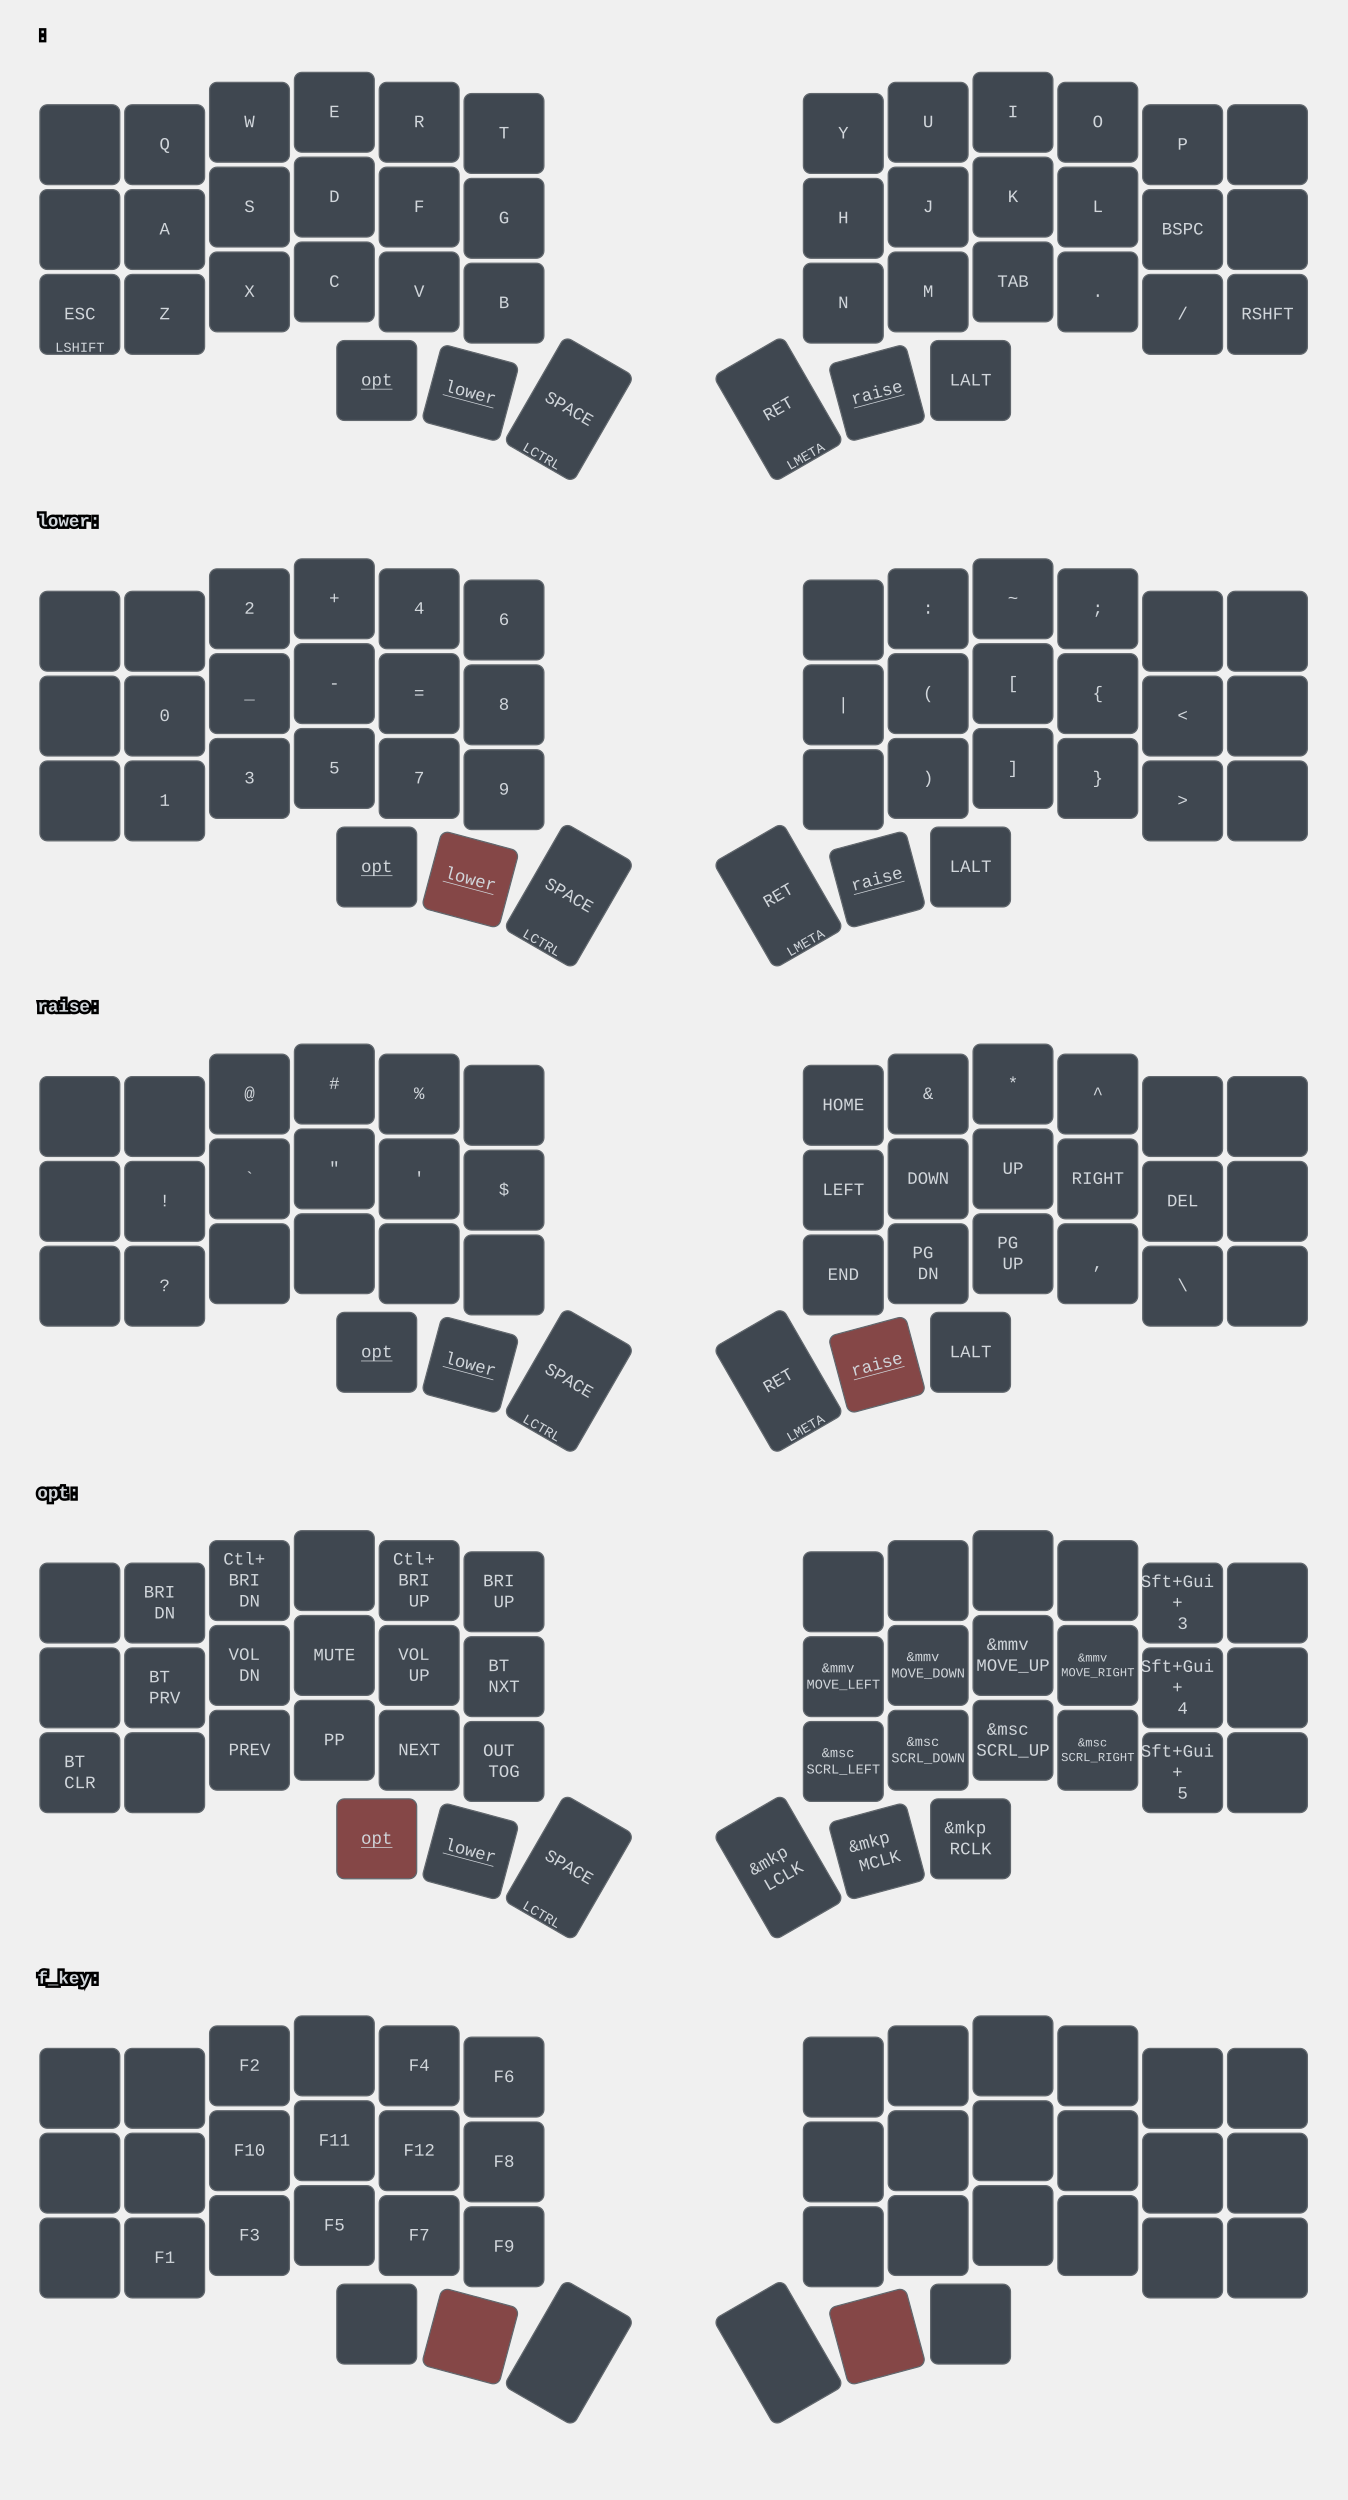
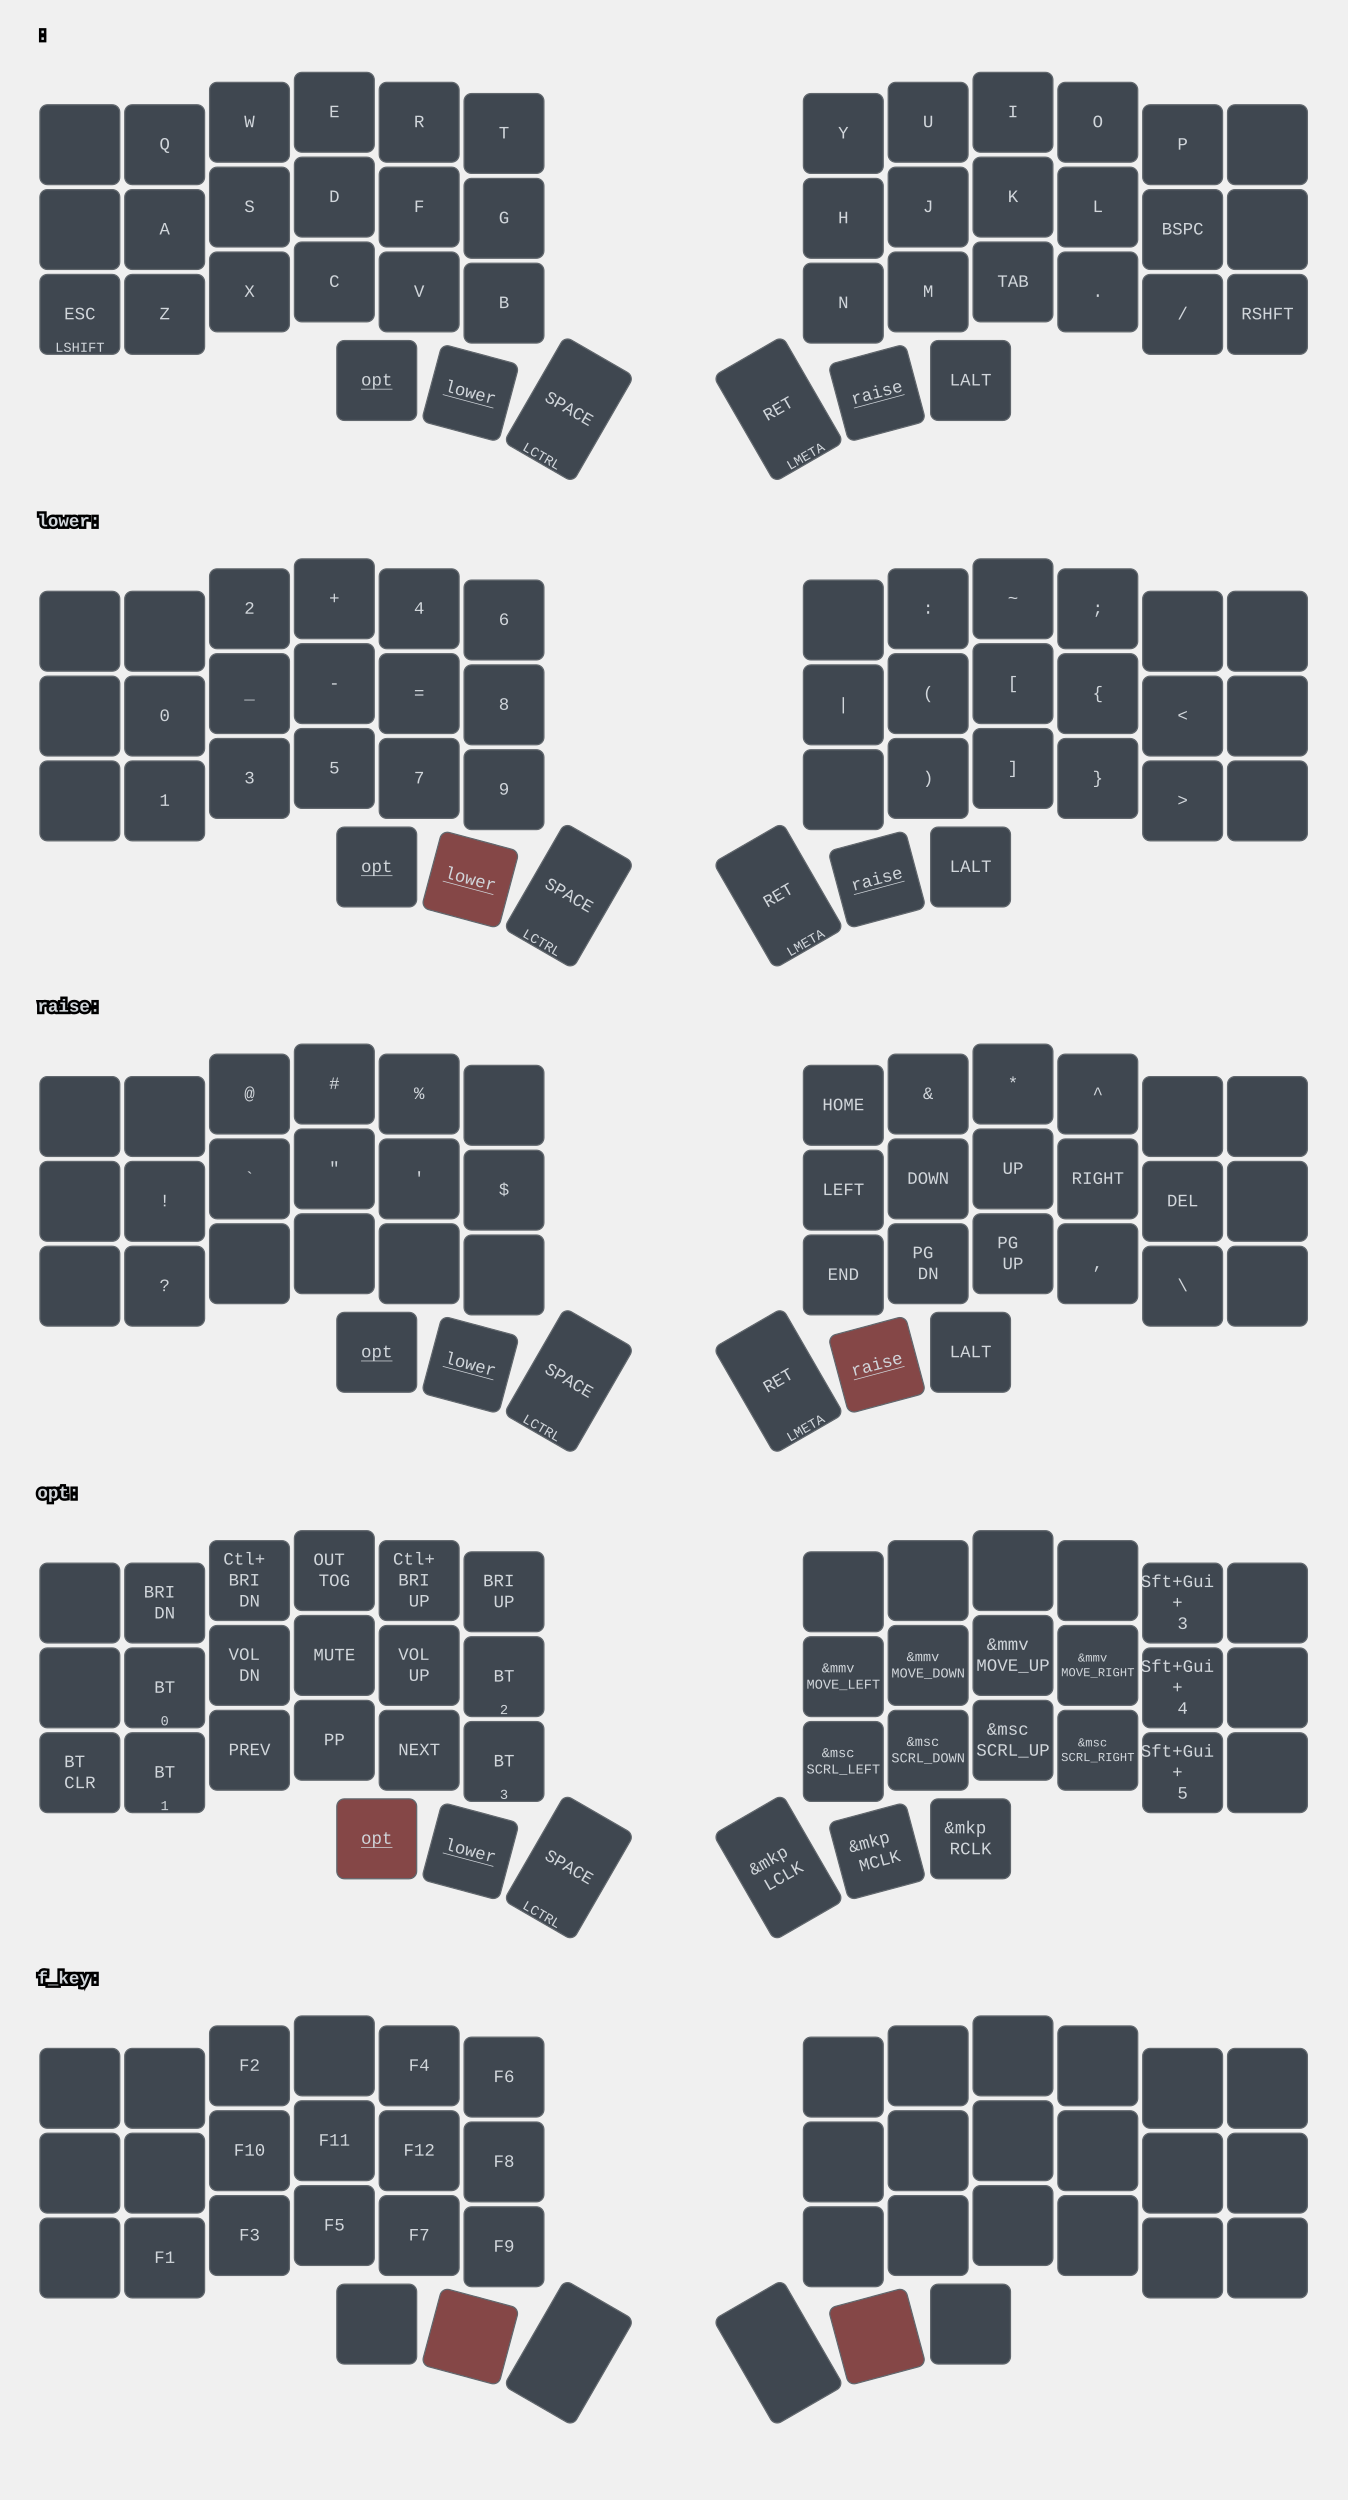
<svg xmlns="http://www.w3.org/2000/svg" width="1080" height="2004" viewBox="0 0 1080 2004" class="keymap">
  <style>/* inherit to force styles through use tags */
svg path {
    fill: inherit;
}

/* font and background color specifications */
svg.keymap {
    font-family: SFMono-Regular,Consolas,Liberation Mono,Menlo,monospace;
    font-size: 14px;
    font-kerning: normal;
    text-rendering: optimizeLegibility;
    fill: #24292e;
}

/* default key styling */
rect.key {
    fill: #f6f8fa;
}

rect.key, rect.combo {
    stroke: #c9cccf;
    stroke-width: 1;
}

/* default key side styling, only used is draw_key_sides is set */
rect.side {
    filter: brightness(90%);
}

/* color accent for combo boxes */
rect.combo, rect.combo-separate {
    fill: #cdf;
}

/* color accent for held keys */
rect.held, rect.combo.held {
    fill: #fdd;
}

/* color accent for ghost (optional) keys */
rect.ghost, rect.combo.ghost {
    stroke-dasharray: 4, 4;
    stroke-width: 2;
}

text {
    text-anchor: middle;
    dominant-baseline: middle;
}

/* styling for layer labels */
text.label {
    font-weight: bold;
    text-anchor: start;
    stroke: white;
    stroke-width: 4;
    paint-order: stroke;
}

/* styling for optional footer */
text.footer {
    text-anchor: end;
    dominant-baseline: auto;
    stroke: white;
    stroke-width: 4;
    paint-order: stroke;
}

/* styling for combo tap, and key non-tap label text */
text.combo, text.hold, text.shifted, text.left, text.right {
    font-size: 11px;
}

text.hold {
    text-anchor: middle;
    dominant-baseline: auto;
}

text.shifted {
    text-anchor: middle;
    dominant-baseline: hanging;
}

text.left {
    text-anchor: start;
}

text.right {
    text-anchor: end;
}

text.layer-activator {
    text-decoration: underline;
}

/* styling for hold/shifted label text in combo box */
text.combo.hold, text.combo.shifted, text.combo.left, text.combo.right {
    font-size: 8px;
}

/* lighter symbol for transparent keys */
text.trans {
    fill: #7b7e81;
}

/* styling for combo dendrons */
path.combo {
    stroke-width: 1;
    stroke: gray;
    fill: none;
}

/* Start Tabler Icons Cleanup */
/* cannot use height/width with glyphs */
.icon-tabler &gt; path {
    fill: inherit;
    stroke: inherit;
    stroke-width: 2;
}
/* hide tabler's default box */
.icon-tabler &gt; path[stroke="none"][fill="none"] {
    visibility: hidden;
}
/* End Tabler Icons Cleanup */

svg.keymap { fill: #d1d6db; }
rect.key { fill: #3f4750; }
rect.key, rect.combo { stroke: #60666c; }
rect.combo, rect.combo-separate { fill: #1f3d7a; }
rect.held, rect.combo.held { fill: #854747; }
text.label, text.footer { stroke: black; }
text.trans { fill: #7e8184; }
path.combo { stroke: #7f7f7f; }
</style>
  <g transform="translate(30, 0)" class="layer- ">
    <text x="0" y="28" class="label" id="x_x"> :</text>
    <g transform="translate(0, 56)">
      <g transform="translate(34, 60)" class="key keypos-0">
        <rect rx="6" ry="6" x="-32" y="-32" width="64" height="64" class="key" />
      </g>
      <g transform="translate(102, 60)" class="key keypos-1">
        <rect rx="6" ry="6" x="-32" y="-32" width="64" height="64" class="key" />
        <text x="0" y="0" class="key tap">Q</text>
      </g>
      <g transform="translate(170, 42)" class="key keypos-2">
        <rect rx="6" ry="6" x="-32" y="-32" width="64" height="64" class="key" />
        <text x="0" y="0" class="key tap">W</text>
      </g>
      <g transform="translate(238, 34)" class="key keypos-3">
        <rect rx="6" ry="6" x="-32" y="-32" width="64" height="64" class="key" />
        <text x="0" y="0" class="key tap">E</text>
      </g>
      <g transform="translate(306, 42)" class="key keypos-4">
        <rect rx="6" ry="6" x="-32" y="-32" width="64" height="64" class="key" />
        <text x="0" y="0" class="key tap">R</text>
      </g>
      <g transform="translate(374, 51)" class="key keypos-5">
        <rect rx="6" ry="6" x="-32" y="-32" width="64" height="64" class="key" />
        <text x="0" y="0" class="key tap">T</text>
      </g>
      <g transform="translate(646, 51)" class="key keypos-6">
        <rect rx="6" ry="6" x="-32" y="-32" width="64" height="64" class="key" />
        <text x="0" y="0" class="key tap">Y</text>
      </g>
      <g transform="translate(714, 42)" class="key keypos-7">
        <rect rx="6" ry="6" x="-32" y="-32" width="64" height="64" class="key" />
        <text x="0" y="0" class="key tap">U</text>
      </g>
      <g transform="translate(782, 34)" class="key keypos-8">
        <rect rx="6" ry="6" x="-32" y="-32" width="64" height="64" class="key" />
        <text x="0" y="0" class="key tap">I</text>
      </g>
      <g transform="translate(850, 42)" class="key keypos-9">
        <rect rx="6" ry="6" x="-32" y="-32" width="64" height="64" class="key" />
        <text x="0" y="0" class="key tap">O</text>
      </g>
      <g transform="translate(918, 60)" class="key keypos-10">
        <rect rx="6" ry="6" x="-32" y="-32" width="64" height="64" class="key" />
        <text x="0" y="0" class="key tap">P</text>
      </g>
      <g transform="translate(986, 60)" class="key keypos-11">
        <rect rx="6" ry="6" x="-32" y="-32" width="64" height="64" class="key" />
      </g>
      <g transform="translate(34, 128)" class="key keypos-12">
        <rect rx="6" ry="6" x="-32" y="-32" width="64" height="64" class="key" />
      </g>
      <g transform="translate(102, 128)" class="key keypos-13">
        <rect rx="6" ry="6" x="-32" y="-32" width="64" height="64" class="key" />
        <text x="0" y="0" class="key tap">A</text>
      </g>
      <g transform="translate(170, 110)" class="key keypos-14">
        <rect rx="6" ry="6" x="-32" y="-32" width="64" height="64" class="key" />
        <text x="0" y="0" class="key tap">S</text>
      </g>
      <g transform="translate(238, 102)" class="key keypos-15">
        <rect rx="6" ry="6" x="-32" y="-32" width="64" height="64" class="key" />
        <text x="0" y="0" class="key tap">D</text>
      </g>
      <g transform="translate(306, 110)" class="key keypos-16">
        <rect rx="6" ry="6" x="-32" y="-32" width="64" height="64" class="key" />
        <text x="0" y="0" class="key tap">F</text>
      </g>
      <g transform="translate(374, 119)" class="key keypos-17">
        <rect rx="6" ry="6" x="-32" y="-32" width="64" height="64" class="key" />
        <text x="0" y="0" class="key tap">G</text>
      </g>
      <g transform="translate(646, 119)" class="key keypos-18">
        <rect rx="6" ry="6" x="-32" y="-32" width="64" height="64" class="key" />
        <text x="0" y="0" class="key tap">H</text>
      </g>
      <g transform="translate(714, 110)" class="key keypos-19">
        <rect rx="6" ry="6" x="-32" y="-32" width="64" height="64" class="key" />
        <text x="0" y="0" class="key tap">J</text>
      </g>
      <g transform="translate(782, 102)" class="key keypos-20">
        <rect rx="6" ry="6" x="-32" y="-32" width="64" height="64" class="key" />
        <text x="0" y="0" class="key tap">K</text>
      </g>
      <g transform="translate(850, 110)" class="key keypos-21">
        <rect rx="6" ry="6" x="-32" y="-32" width="64" height="64" class="key" />
        <text x="0" y="0" class="key tap">L</text>
      </g>
      <g transform="translate(918, 128)" class="key keypos-22">
        <rect rx="6" ry="6" x="-32" y="-32" width="64" height="64" class="key" />
        <text x="0" y="0" class="key tap">BSPC</text>
      </g>
      <g transform="translate(986, 128)" class="key keypos-23">
        <rect rx="6" ry="6" x="-32" y="-32" width="64" height="64" class="key" />
      </g>
      <g transform="translate(34, 196)" class="key keypos-24">
        <rect rx="6" ry="6" x="-32" y="-32" width="64" height="64" class="key" />
        <text x="0" y="0" class="key tap">ESC</text>
        <text x="0" y="30" class="key hold">LSHIFT</text>
      </g>
      <g transform="translate(102, 196)" class="key keypos-25">
        <rect rx="6" ry="6" x="-32" y="-32" width="64" height="64" class="key" />
        <text x="0" y="0" class="key tap">Z</text>
      </g>
      <g transform="translate(170, 178)" class="key keypos-26">
        <rect rx="6" ry="6" x="-32" y="-32" width="64" height="64" class="key" />
        <text x="0" y="0" class="key tap">X</text>
      </g>
      <g transform="translate(238, 170)" class="key keypos-27">
        <rect rx="6" ry="6" x="-32" y="-32" width="64" height="64" class="key" />
        <text x="0" y="0" class="key tap">C</text>
      </g>
      <g transform="translate(306, 178)" class="key keypos-28">
        <rect rx="6" ry="6" x="-32" y="-32" width="64" height="64" class="key" />
        <text x="0" y="0" class="key tap">V</text>
      </g>
      <g transform="translate(374, 187)" class="key keypos-29">
        <rect rx="6" ry="6" x="-32" y="-32" width="64" height="64" class="key" />
        <text x="0" y="0" class="key tap">B</text>
      </g>
      <g transform="translate(646, 187)" class="key keypos-30">
        <rect rx="6" ry="6" x="-32" y="-32" width="64" height="64" class="key" />
        <text x="0" y="0" class="key tap">N</text>
      </g>
      <g transform="translate(714, 178)" class="key keypos-31">
        <rect rx="6" ry="6" x="-32" y="-32" width="64" height="64" class="key" />
        <text x="0" y="0" class="key tap">M</text>
      </g>
      <g transform="translate(782, 170)" class="key keypos-32">
        <rect rx="6" ry="6" x="-32" y="-32" width="64" height="64" class="key" />
        <text x="0" y="0" class="key tap">TAB</text>
      </g>
      <g transform="translate(850, 178)" class="key keypos-33">
        <rect rx="6" ry="6" x="-32" y="-32" width="64" height="64" class="key" />
        <text x="0" y="0" class="key tap">.</text>
      </g>
      <g transform="translate(918, 196)" class="key keypos-34">
        <rect rx="6" ry="6" x="-32" y="-32" width="64" height="64" class="key" />
        <text x="0" y="0" class="key tap">/</text>
      </g>
      <g transform="translate(986, 196)" class="key keypos-35">
        <rect rx="6" ry="6" x="-32" y="-32" width="64" height="64" class="key" />
        <text x="0" y="0" class="key tap">RSHFT</text>
      </g>
      <g transform="translate(272, 249)" class="key keypos-36">
        <rect rx="6" ry="6" x="-32" y="-32" width="64" height="64" class="key" />
        <a href="#opt">
          <text x="0" y="0" class="key tap layer-activator">opt</text>
        </a>
      </g>
      <g transform="translate(347, 259) rotate(15.0)" class="key keypos-37">
        <rect rx="6" ry="6" x="-32" y="-32" width="64" height="64" class="key" />
        <a href="#lower">
          <text x="0" y="0" class="key tap layer-activator">lower</text>
        </a>
      </g>
      <g transform="translate(426, 272) rotate(30.0)" class="key keypos-38">
        <rect rx="6" ry="6" x="-32" y="-49" width="64" height="98" class="key" />
        <text x="0" y="0" class="key tap">SPACE</text>
        <text x="0" y="47" class="key hold">LCTRL</text>
      </g>
      <g transform="translate(594, 272) rotate(-30.0)" class="key keypos-39">
        <rect rx="6" ry="6" x="-32" y="-49" width="64" height="98" class="key" />
        <text x="0" y="0" class="key tap">RET</text>
        <text x="0" y="47" class="key hold">LMETA</text>
      </g>
      <g transform="translate(673, 259) rotate(-15.0)" class="key keypos-40">
        <rect rx="6" ry="6" x="-32" y="-32" width="64" height="64" class="key" />
        <a href="#raise">
          <text x="0" y="0" class="key tap layer-activator">raise</text>
        </a>
      </g>
      <g transform="translate(748, 249)" class="key keypos-41">
        <rect rx="6" ry="6" x="-32" y="-32" width="64" height="64" class="key" />
        <text x="0" y="0" class="key tap">LALT</text>
      </g>
    </g>
  </g>
  <g transform="translate(30, 390)" class="layer-lower">
    <text x="0" y="28" class="label" id="lower">lower:</text>
    <g transform="translate(0, 56)">
      <g transform="translate(34, 60)" class="key keypos-0">
        <rect rx="6" ry="6" x="-32" y="-32" width="64" height="64" class="key" />
      </g>
      <g transform="translate(102, 60)" class="key keypos-1">
        <rect rx="6" ry="6" x="-32" y="-32" width="64" height="64" class="key" />
      </g>
      <g transform="translate(170, 42)" class="key keypos-2">
        <rect rx="6" ry="6" x="-32" y="-32" width="64" height="64" class="key" />
        <text x="0" y="0" class="key tap">2</text>
      </g>
      <g transform="translate(238, 34)" class="key keypos-3">
        <rect rx="6" ry="6" x="-32" y="-32" width="64" height="64" class="key" />
        <text x="0" y="0" class="key tap">+</text>
      </g>
      <g transform="translate(306, 42)" class="key keypos-4">
        <rect rx="6" ry="6" x="-32" y="-32" width="64" height="64" class="key" />
        <text x="0" y="0" class="key tap">4</text>
      </g>
      <g transform="translate(374, 51)" class="key keypos-5">
        <rect rx="6" ry="6" x="-32" y="-32" width="64" height="64" class="key" />
        <text x="0" y="0" class="key tap">6</text>
      </g>
      <g transform="translate(646, 51)" class="key keypos-6">
        <rect rx="6" ry="6" x="-32" y="-32" width="64" height="64" class="key" />
      </g>
      <g transform="translate(714, 42)" class="key keypos-7">
        <rect rx="6" ry="6" x="-32" y="-32" width="64" height="64" class="key" />
        <text x="0" y="0" class="key tap">:</text>
      </g>
      <g transform="translate(782, 34)" class="key keypos-8">
        <rect rx="6" ry="6" x="-32" y="-32" width="64" height="64" class="key" />
        <text x="0" y="0" class="key tap">~</text>
      </g>
      <g transform="translate(850, 42)" class="key keypos-9">
        <rect rx="6" ry="6" x="-32" y="-32" width="64" height="64" class="key" />
        <text x="0" y="0" class="key tap">;</text>
      </g>
      <g transform="translate(918, 60)" class="key keypos-10">
        <rect rx="6" ry="6" x="-32" y="-32" width="64" height="64" class="key" />
      </g>
      <g transform="translate(986, 60)" class="key keypos-11">
        <rect rx="6" ry="6" x="-32" y="-32" width="64" height="64" class="key" />
      </g>
      <g transform="translate(34, 128)" class="key keypos-12">
        <rect rx="6" ry="6" x="-32" y="-32" width="64" height="64" class="key" />
      </g>
      <g transform="translate(102, 128)" class="key keypos-13">
        <rect rx="6" ry="6" x="-32" y="-32" width="64" height="64" class="key" />
        <text x="0" y="0" class="key tap">0</text>
      </g>
      <g transform="translate(170, 110)" class="key keypos-14">
        <rect rx="6" ry="6" x="-32" y="-32" width="64" height="64" class="key" />
        <text x="0" y="0" class="key tap">_</text>
      </g>
      <g transform="translate(238, 102)" class="key keypos-15">
        <rect rx="6" ry="6" x="-32" y="-32" width="64" height="64" class="key" />
        <text x="0" y="0" class="key tap">-</text>
      </g>
      <g transform="translate(306, 110)" class="key keypos-16">
        <rect rx="6" ry="6" x="-32" y="-32" width="64" height="64" class="key" />
        <text x="0" y="0" class="key tap">=</text>
      </g>
      <g transform="translate(374, 119)" class="key keypos-17">
        <rect rx="6" ry="6" x="-32" y="-32" width="64" height="64" class="key" />
        <text x="0" y="0" class="key tap">8</text>
      </g>
      <g transform="translate(646, 119)" class="key keypos-18">
        <rect rx="6" ry="6" x="-32" y="-32" width="64" height="64" class="key" />
        <text x="0" y="0" class="key tap">|</text>
      </g>
      <g transform="translate(714, 110)" class="key keypos-19">
        <rect rx="6" ry="6" x="-32" y="-32" width="64" height="64" class="key" />
        <text x="0" y="0" class="key tap">(</text>
      </g>
      <g transform="translate(782, 102)" class="key keypos-20">
        <rect rx="6" ry="6" x="-32" y="-32" width="64" height="64" class="key" />
        <text x="0" y="0" class="key tap">[</text>
      </g>
      <g transform="translate(850, 110)" class="key keypos-21">
        <rect rx="6" ry="6" x="-32" y="-32" width="64" height="64" class="key" />
        <text x="0" y="0" class="key tap">{</text>
      </g>
      <g transform="translate(918, 128)" class="key keypos-22">
        <rect rx="6" ry="6" x="-32" y="-32" width="64" height="64" class="key" />
        <text x="0" y="0" class="key tap">&lt;</text>
      </g>
      <g transform="translate(986, 128)" class="key keypos-23">
        <rect rx="6" ry="6" x="-32" y="-32" width="64" height="64" class="key" />
      </g>
      <g transform="translate(34, 196)" class="key keypos-24">
        <rect rx="6" ry="6" x="-32" y="-32" width="64" height="64" class="key" />
      </g>
      <g transform="translate(102, 196)" class="key keypos-25">
        <rect rx="6" ry="6" x="-32" y="-32" width="64" height="64" class="key" />
        <text x="0" y="0" class="key tap">1</text>
      </g>
      <g transform="translate(170, 178)" class="key keypos-26">
        <rect rx="6" ry="6" x="-32" y="-32" width="64" height="64" class="key" />
        <text x="0" y="0" class="key tap">3</text>
      </g>
      <g transform="translate(238, 170)" class="key keypos-27">
        <rect rx="6" ry="6" x="-32" y="-32" width="64" height="64" class="key" />
        <text x="0" y="0" class="key tap">5</text>
      </g>
      <g transform="translate(306, 178)" class="key keypos-28">
        <rect rx="6" ry="6" x="-32" y="-32" width="64" height="64" class="key" />
        <text x="0" y="0" class="key tap">7</text>
      </g>
      <g transform="translate(374, 187)" class="key keypos-29">
        <rect rx="6" ry="6" x="-32" y="-32" width="64" height="64" class="key" />
        <text x="0" y="0" class="key tap">9</text>
      </g>
      <g transform="translate(646, 187)" class="key keypos-30">
        <rect rx="6" ry="6" x="-32" y="-32" width="64" height="64" class="key" />
      </g>
      <g transform="translate(714, 178)" class="key keypos-31">
        <rect rx="6" ry="6" x="-32" y="-32" width="64" height="64" class="key" />
        <text x="0" y="0" class="key tap">)</text>
      </g>
      <g transform="translate(782, 170)" class="key keypos-32">
        <rect rx="6" ry="6" x="-32" y="-32" width="64" height="64" class="key" />
        <text x="0" y="0" class="key tap">]</text>
      </g>
      <g transform="translate(850, 178)" class="key keypos-33">
        <rect rx="6" ry="6" x="-32" y="-32" width="64" height="64" class="key" />
        <text x="0" y="0" class="key tap">}</text>
      </g>
      <g transform="translate(918, 196)" class="key keypos-34">
        <rect rx="6" ry="6" x="-32" y="-32" width="64" height="64" class="key" />
        <text x="0" y="0" class="key tap">&gt;</text>
      </g>
      <g transform="translate(986, 196)" class="key keypos-35">
        <rect rx="6" ry="6" x="-32" y="-32" width="64" height="64" class="key" />
      </g>
      <g transform="translate(272, 249)" class="key keypos-36">
        <rect rx="6" ry="6" x="-32" y="-32" width="64" height="64" class="key" />
        <a href="#opt">
          <text x="0" y="0" class="key tap layer-activator">opt</text>
        </a>
      </g>
      <g transform="translate(347, 259) rotate(15.0)" class="key held keypos-37">
        <rect rx="6" ry="6" x="-32" y="-32" width="64" height="64" class="key held" />
        <a href="#lower">
          <text x="0" y="0" class="key held tap layer-activator">lower</text>
        </a>
      </g>
      <g transform="translate(426, 272) rotate(30.0)" class="key keypos-38">
        <rect rx="6" ry="6" x="-32" y="-49" width="64" height="98" class="key" />
        <text x="0" y="0" class="key tap">SPACE</text>
        <text x="0" y="47" class="key hold">LCTRL</text>
      </g>
      <g transform="translate(594, 272) rotate(-30.0)" class="key keypos-39">
        <rect rx="6" ry="6" x="-32" y="-49" width="64" height="98" class="key" />
        <text x="0" y="0" class="key tap">RET</text>
        <text x="0" y="47" class="key hold">LMETA</text>
      </g>
      <g transform="translate(673, 259) rotate(-15.0)" class="key keypos-40">
        <rect rx="6" ry="6" x="-32" y="-32" width="64" height="64" class="key" />
        <a href="#raise">
          <text x="0" y="0" class="key tap layer-activator">raise</text>
        </a>
      </g>
      <g transform="translate(748, 249)" class="key keypos-41">
        <rect rx="6" ry="6" x="-32" y="-32" width="64" height="64" class="key" />
        <text x="0" y="0" class="key tap">LALT</text>
      </g>
    </g>
  </g>
  <g transform="translate(30, 779)" class="layer-raise">
    <text x="0" y="28" class="label" id="raise">raise:</text>
    <g transform="translate(0, 56)">
      <g transform="translate(34, 60)" class="key keypos-0">
        <rect rx="6" ry="6" x="-32" y="-32" width="64" height="64" class="key" />
      </g>
      <g transform="translate(102, 60)" class="key keypos-1">
        <rect rx="6" ry="6" x="-32" y="-32" width="64" height="64" class="key" />
      </g>
      <g transform="translate(170, 42)" class="key keypos-2">
        <rect rx="6" ry="6" x="-32" y="-32" width="64" height="64" class="key" />
        <text x="0" y="0" class="key tap">@</text>
      </g>
      <g transform="translate(238, 34)" class="key keypos-3">
        <rect rx="6" ry="6" x="-32" y="-32" width="64" height="64" class="key" />
        <text x="0" y="0" class="key tap">#</text>
      </g>
      <g transform="translate(306, 42)" class="key keypos-4">
        <rect rx="6" ry="6" x="-32" y="-32" width="64" height="64" class="key" />
        <text x="0" y="0" class="key tap">%</text>
      </g>
      <g transform="translate(374, 51)" class="key keypos-5">
        <rect rx="6" ry="6" x="-32" y="-32" width="64" height="64" class="key" />
      </g>
      <g transform="translate(646, 51)" class="key keypos-6">
        <rect rx="6" ry="6" x="-32" y="-32" width="64" height="64" class="key" />
        <text x="0" y="0" class="key tap">HOME</text>
      </g>
      <g transform="translate(714, 42)" class="key keypos-7">
        <rect rx="6" ry="6" x="-32" y="-32" width="64" height="64" class="key" />
        <text x="0" y="0" class="key tap">&amp;</text>
      </g>
      <g transform="translate(782, 34)" class="key keypos-8">
        <rect rx="6" ry="6" x="-32" y="-32" width="64" height="64" class="key" />
        <text x="0" y="0" class="key tap">*</text>
      </g>
      <g transform="translate(850, 42)" class="key keypos-9">
        <rect rx="6" ry="6" x="-32" y="-32" width="64" height="64" class="key" />
        <text x="0" y="0" class="key tap">^</text>
      </g>
      <g transform="translate(918, 60)" class="key keypos-10">
        <rect rx="6" ry="6" x="-32" y="-32" width="64" height="64" class="key" />
      </g>
      <g transform="translate(986, 60)" class="key keypos-11">
        <rect rx="6" ry="6" x="-32" y="-32" width="64" height="64" class="key" />
      </g>
      <g transform="translate(34, 128)" class="key keypos-12">
        <rect rx="6" ry="6" x="-32" y="-32" width="64" height="64" class="key" />
      </g>
      <g transform="translate(102, 128)" class="key keypos-13">
        <rect rx="6" ry="6" x="-32" y="-32" width="64" height="64" class="key" />
        <text x="0" y="0" class="key tap">!</text>
      </g>
      <g transform="translate(170, 110)" class="key keypos-14">
        <rect rx="6" ry="6" x="-32" y="-32" width="64" height="64" class="key" />
        <text x="0" y="0" class="key tap">`</text>
      </g>
      <g transform="translate(238, 102)" class="key keypos-15">
        <rect rx="6" ry="6" x="-32" y="-32" width="64" height="64" class="key" />
        <text x="0" y="0" class="key tap">"</text>
      </g>
      <g transform="translate(306, 110)" class="key keypos-16">
        <rect rx="6" ry="6" x="-32" y="-32" width="64" height="64" class="key" />
        <text x="0" y="0" class="key tap">'</text>
      </g>
      <g transform="translate(374, 119)" class="key keypos-17">
        <rect rx="6" ry="6" x="-32" y="-32" width="64" height="64" class="key" />
        <text x="0" y="0" class="key tap">$</text>
      </g>
      <g transform="translate(646, 119)" class="key keypos-18">
        <rect rx="6" ry="6" x="-32" y="-32" width="64" height="64" class="key" />
        <text x="0" y="0" class="key tap">LEFT</text>
      </g>
      <g transform="translate(714, 110)" class="key keypos-19">
        <rect rx="6" ry="6" x="-32" y="-32" width="64" height="64" class="key" />
        <text x="0" y="0" class="key tap">DOWN</text>
      </g>
      <g transform="translate(782, 102)" class="key keypos-20">
        <rect rx="6" ry="6" x="-32" y="-32" width="64" height="64" class="key" />
        <text x="0" y="0" class="key tap">UP</text>
      </g>
      <g transform="translate(850, 110)" class="key keypos-21">
        <rect rx="6" ry="6" x="-32" y="-32" width="64" height="64" class="key" />
        <text x="0" y="0" class="key tap">RIGHT</text>
      </g>
      <g transform="translate(918, 128)" class="key keypos-22">
        <rect rx="6" ry="6" x="-32" y="-32" width="64" height="64" class="key" />
        <text x="0" y="0" class="key tap">DEL</text>
      </g>
      <g transform="translate(986, 128)" class="key keypos-23">
        <rect rx="6" ry="6" x="-32" y="-32" width="64" height="64" class="key" />
      </g>
      <g transform="translate(34, 196)" class="key keypos-24">
        <rect rx="6" ry="6" x="-32" y="-32" width="64" height="64" class="key" />
      </g>
      <g transform="translate(102, 196)" class="key keypos-25">
        <rect rx="6" ry="6" x="-32" y="-32" width="64" height="64" class="key" />
        <text x="0" y="0" class="key tap">?</text>
      </g>
      <g transform="translate(170, 178)" class="key keypos-26">
        <rect rx="6" ry="6" x="-32" y="-32" width="64" height="64" class="key" />
      </g>
      <g transform="translate(238, 170)" class="key keypos-27">
        <rect rx="6" ry="6" x="-32" y="-32" width="64" height="64" class="key" />
      </g>
      <g transform="translate(306, 178)" class="key keypos-28">
        <rect rx="6" ry="6" x="-32" y="-32" width="64" height="64" class="key" />
      </g>
      <g transform="translate(374, 187)" class="key keypos-29">
        <rect rx="6" ry="6" x="-32" y="-32" width="64" height="64" class="key" />
      </g>
      <g transform="translate(646, 187)" class="key keypos-30">
        <rect rx="6" ry="6" x="-32" y="-32" width="64" height="64" class="key" />
        <text x="0" y="0" class="key tap">END</text>
      </g>
      <g transform="translate(714, 178)" class="key keypos-31">
        <rect rx="6" ry="6" x="-32" y="-32" width="64" height="64" class="key" />
        <text x="0" y="0" class="key tap">
          <tspan x="0" dy="-0.6em">PG</tspan>
          <tspan x="0" dy="1.2em">DN</tspan>
        </text>
      </g>
      <g transform="translate(782, 170)" class="key keypos-32">
        <rect rx="6" ry="6" x="-32" y="-32" width="64" height="64" class="key" />
        <text x="0" y="0" class="key tap">
          <tspan x="0" dy="-0.6em">PG</tspan>
          <tspan x="0" dy="1.2em">UP</tspan>
        </text>
      </g>
      <g transform="translate(850, 178)" class="key keypos-33">
        <rect rx="6" ry="6" x="-32" y="-32" width="64" height="64" class="key" />
        <text x="0" y="0" class="key tap">,</text>
      </g>
      <g transform="translate(918, 196)" class="key keypos-34">
        <rect rx="6" ry="6" x="-32" y="-32" width="64" height="64" class="key" />
        <text x="0" y="0" class="key tap">\</text>
      </g>
      <g transform="translate(986, 196)" class="key keypos-35">
        <rect rx="6" ry="6" x="-32" y="-32" width="64" height="64" class="key" />
      </g>
      <g transform="translate(272, 249)" class="key keypos-36">
        <rect rx="6" ry="6" x="-32" y="-32" width="64" height="64" class="key" />
        <a href="#opt">
          <text x="0" y="0" class="key tap layer-activator">opt</text>
        </a>
      </g>
      <g transform="translate(347, 259) rotate(15.0)" class="key keypos-37">
        <rect rx="6" ry="6" x="-32" y="-32" width="64" height="64" class="key" />
        <a href="#lower">
          <text x="0" y="0" class="key tap layer-activator">lower</text>
        </a>
      </g>
      <g transform="translate(426, 272) rotate(30.0)" class="key keypos-38">
        <rect rx="6" ry="6" x="-32" y="-49" width="64" height="98" class="key" />
        <text x="0" y="0" class="key tap">SPACE</text>
        <text x="0" y="47" class="key hold">LCTRL</text>
      </g>
      <g transform="translate(594, 272) rotate(-30.0)" class="key keypos-39">
        <rect rx="6" ry="6" x="-32" y="-49" width="64" height="98" class="key" />
        <text x="0" y="0" class="key tap">RET</text>
        <text x="0" y="47" class="key hold">LMETA</text>
      </g>
      <g transform="translate(673, 259) rotate(-15.0)" class="key held keypos-40">
        <rect rx="6" ry="6" x="-32" y="-32" width="64" height="64" class="key held" />
        <a href="#raise">
          <text x="0" y="0" class="key held tap layer-activator">raise</text>
        </a>
      </g>
      <g transform="translate(748, 249)" class="key keypos-41">
        <rect rx="6" ry="6" x="-32" y="-32" width="64" height="64" class="key" />
        <text x="0" y="0" class="key tap">LALT</text>
      </g>
    </g>
  </g>
  <g transform="translate(30, 1169)" class="layer-opt">
    <text x="0" y="28" class="label" id="opt">opt:</text>
    <g transform="translate(0, 56)">
      <g transform="translate(34, 60)" class="key keypos-0">
        <rect rx="6" ry="6" x="-32" y="-32" width="64" height="64" class="key" />
      </g>
      <g transform="translate(102, 60)" class="key keypos-1">
        <rect rx="6" ry="6" x="-32" y="-32" width="64" height="64" class="key" />
        <text x="0" y="0" class="key tap">
          <tspan x="0" dy="-0.6em">BRI</tspan>
          <tspan x="0" dy="1.2em">DN</tspan>
        </text>
      </g>
      <g transform="translate(170, 42)" class="key keypos-2">
        <rect rx="6" ry="6" x="-32" y="-32" width="64" height="64" class="key" />
        <text x="0" y="0" class="key tap">
          <tspan x="0" dy="-1.2em">Ctl+</tspan>
          <tspan x="0" dy="1.2em">BRI</tspan>
          <tspan x="0" dy="1.2em">DN</tspan>
        </text>
      </g>
      <g transform="translate(238, 34)" class="key keypos-3">
        <rect rx="6" ry="6" x="-32" y="-32" width="64" height="64" class="key" />
+         <text x="0" y="0" class="key tap">
+           <tspan x="0" dy="-0.6em">OUT</tspan>
+           <tspan x="0" dy="1.2em">TOG</tspan>
+         </text>
      </g>
      <g transform="translate(306, 42)" class="key keypos-4">
        <rect rx="6" ry="6" x="-32" y="-32" width="64" height="64" class="key" />
        <text x="0" y="0" class="key tap">
          <tspan x="0" dy="-1.2em">Ctl+</tspan>
          <tspan x="0" dy="1.2em">BRI</tspan>
          <tspan x="0" dy="1.2em">UP</tspan>
        </text>
      </g>
      <g transform="translate(374, 51)" class="key keypos-5">
        <rect rx="6" ry="6" x="-32" y="-32" width="64" height="64" class="key" />
        <text x="0" y="0" class="key tap">
          <tspan x="0" dy="-0.6em">BRI</tspan>
          <tspan x="0" dy="1.2em">UP</tspan>
        </text>
      </g>
      <g transform="translate(646, 51)" class="key keypos-6">
        <rect rx="6" ry="6" x="-32" y="-32" width="64" height="64" class="key" />
      </g>
      <g transform="translate(714, 42)" class="key keypos-7">
        <rect rx="6" ry="6" x="-32" y="-32" width="64" height="64" class="key" />
      </g>
      <g transform="translate(782, 34)" class="key keypos-8">
        <rect rx="6" ry="6" x="-32" y="-32" width="64" height="64" class="key" />
      </g>
      <g transform="translate(850, 42)" class="key keypos-9">
        <rect rx="6" ry="6" x="-32" y="-32" width="64" height="64" class="key" />
      </g>
      <g transform="translate(918, 60)" class="key keypos-10">
        <rect rx="6" ry="6" x="-32" y="-32" width="64" height="64" class="key" />
        <text x="0" y="0" class="key tap">
          <tspan x="0" dy="-1.2em">Sft+Gui</tspan>
          <tspan x="0" dy="1.2em">+</tspan>
          <tspan x="0" dy="1.2em">3</tspan>
        </text>
      </g>
      <g transform="translate(986, 60)" class="key keypos-11">
        <rect rx="6" ry="6" x="-32" y="-32" width="64" height="64" class="key" />
      </g>
      <g transform="translate(34, 128)" class="key keypos-12">
        <rect rx="6" ry="6" x="-32" y="-32" width="64" height="64" class="key" />
      </g>
      <g transform="translate(102, 128)" class="key keypos-13">
        <rect rx="6" ry="6" x="-32" y="-32" width="64" height="64" class="key" />
-         <text x="0" y="0" class="key tap">
-           <tspan x="0" dy="-0.6em">BT</tspan>
-           <tspan x="0" dy="1.2em">PRV</tspan>
-         </text>
+         <text x="0" y="0" class="key tap">BT</text>
+         <text x="0" y="30" class="key hold">0</text>
      </g>
      <g transform="translate(170, 110)" class="key keypos-14">
        <rect rx="6" ry="6" x="-32" y="-32" width="64" height="64" class="key" />
        <text x="0" y="0" class="key tap">
          <tspan x="0" dy="-0.6em">VOL</tspan>
          <tspan x="0" dy="1.2em">DN</tspan>
        </text>
      </g>
      <g transform="translate(238, 102)" class="key keypos-15">
        <rect rx="6" ry="6" x="-32" y="-32" width="64" height="64" class="key" />
        <text x="0" y="0" class="key tap">MUTE</text>
      </g>
      <g transform="translate(306, 110)" class="key keypos-16">
        <rect rx="6" ry="6" x="-32" y="-32" width="64" height="64" class="key" />
        <text x="0" y="0" class="key tap">
          <tspan x="0" dy="-0.6em">VOL</tspan>
          <tspan x="0" dy="1.2em">UP</tspan>
        </text>
      </g>
      <g transform="translate(374, 119)" class="key keypos-17">
        <rect rx="6" ry="6" x="-32" y="-32" width="64" height="64" class="key" />
-         <text x="0" y="0" class="key tap">
-           <tspan x="0" dy="-0.6em">BT</tspan>
-           <tspan x="0" dy="1.2em">NXT</tspan>
-         </text>
+         <text x="0" y="0" class="key tap">BT</text>
+         <text x="0" y="30" class="key hold">2</text>
      </g>
      <g transform="translate(646, 119)" class="key keypos-18">
        <rect rx="6" ry="6" x="-32" y="-32" width="64" height="64" class="key" />
        <text x="0" y="0" class="key tap">
          <tspan x="0" dy="-0.6em" style="font-size: 78%">&amp;mmv</tspan>
          <tspan x="0" dy="1.2em" style="font-size: 78%">MOVE_LEFT</tspan>
        </text>
      </g>
      <g transform="translate(714, 110)" class="key keypos-19">
        <rect rx="6" ry="6" x="-32" y="-32" width="64" height="64" class="key" />
        <text x="0" y="0" class="key tap">
          <tspan x="0" dy="-0.6em" style="font-size: 78%">&amp;mmv</tspan>
          <tspan x="0" dy="1.2em" style="font-size: 78%">MOVE_DOWN</tspan>
        </text>
      </g>
      <g transform="translate(782, 102)" class="key keypos-20">
        <rect rx="6" ry="6" x="-32" y="-32" width="64" height="64" class="key" />
        <text x="0" y="0" class="key tap">
          <tspan x="0" dy="-0.6em">&amp;mmv</tspan>
          <tspan x="0" dy="1.2em">MOVE_UP</tspan>
        </text>
      </g>
      <g transform="translate(850, 110)" class="key keypos-21">
        <rect rx="6" ry="6" x="-32" y="-32" width="64" height="64" class="key" />
        <text x="0" y="0" class="key tap">
          <tspan x="0" dy="-0.6em" style="font-size: 70%">&amp;mmv</tspan>
          <tspan x="0" dy="1.2em" style="font-size: 70%">MOVE_RIGHT</tspan>
        </text>
      </g>
      <g transform="translate(918, 128)" class="key keypos-22">
        <rect rx="6" ry="6" x="-32" y="-32" width="64" height="64" class="key" />
        <text x="0" y="0" class="key tap">
          <tspan x="0" dy="-1.2em">Sft+Gui</tspan>
          <tspan x="0" dy="1.2em">+</tspan>
          <tspan x="0" dy="1.2em">4</tspan>
        </text>
      </g>
      <g transform="translate(986, 128)" class="key keypos-23">
        <rect rx="6" ry="6" x="-32" y="-32" width="64" height="64" class="key" />
      </g>
      <g transform="translate(34, 196)" class="key keypos-24">
        <rect rx="6" ry="6" x="-32" y="-32" width="64" height="64" class="key" />
        <text x="0" y="0" class="key tap">
          <tspan x="0" dy="-0.6em">BT</tspan>
          <tspan x="0" dy="1.2em">CLR</tspan>
        </text>
      </g>
      <g transform="translate(102, 196)" class="key keypos-25">
        <rect rx="6" ry="6" x="-32" y="-32" width="64" height="64" class="key" />
+         <text x="0" y="0" class="key tap">BT</text>
+         <text x="0" y="30" class="key hold">1</text>
      </g>
      <g transform="translate(170, 178)" class="key keypos-26">
        <rect rx="6" ry="6" x="-32" y="-32" width="64" height="64" class="key" />
        <text x="0" y="0" class="key tap">PREV</text>
      </g>
      <g transform="translate(238, 170)" class="key keypos-27">
        <rect rx="6" ry="6" x="-32" y="-32" width="64" height="64" class="key" />
        <text x="0" y="0" class="key tap">PP</text>
      </g>
      <g transform="translate(306, 178)" class="key keypos-28">
        <rect rx="6" ry="6" x="-32" y="-32" width="64" height="64" class="key" />
        <text x="0" y="0" class="key tap">NEXT</text>
      </g>
      <g transform="translate(374, 187)" class="key keypos-29">
        <rect rx="6" ry="6" x="-32" y="-32" width="64" height="64" class="key" />
-         <text x="0" y="0" class="key tap">
-           <tspan x="0" dy="-0.6em">OUT</tspan>
-           <tspan x="0" dy="1.2em">TOG</tspan>
-         </text>
+         <text x="0" y="0" class="key tap">BT</text>
+         <text x="0" y="30" class="key hold">3</text>
      </g>
      <g transform="translate(646, 187)" class="key keypos-30">
        <rect rx="6" ry="6" x="-32" y="-32" width="64" height="64" class="key" />
        <text x="0" y="0" class="key tap">
          <tspan x="0" dy="-0.6em" style="font-size: 78%">&amp;msc</tspan>
          <tspan x="0" dy="1.2em" style="font-size: 78%">SCRL_LEFT</tspan>
        </text>
      </g>
      <g transform="translate(714, 178)" class="key keypos-31">
        <rect rx="6" ry="6" x="-32" y="-32" width="64" height="64" class="key" />
        <text x="0" y="0" class="key tap">
          <tspan x="0" dy="-0.6em" style="font-size: 78%">&amp;msc</tspan>
          <tspan x="0" dy="1.2em" style="font-size: 78%">SCRL_DOWN</tspan>
        </text>
      </g>
      <g transform="translate(782, 170)" class="key keypos-32">
        <rect rx="6" ry="6" x="-32" y="-32" width="64" height="64" class="key" />
        <text x="0" y="0" class="key tap">
          <tspan x="0" dy="-0.6em">&amp;msc</tspan>
          <tspan x="0" dy="1.2em">SCRL_UP</tspan>
        </text>
      </g>
      <g transform="translate(850, 178)" class="key keypos-33">
        <rect rx="6" ry="6" x="-32" y="-32" width="64" height="64" class="key" />
        <text x="0" y="0" class="key tap">
          <tspan x="0" dy="-0.6em" style="font-size: 70%">&amp;msc</tspan>
          <tspan x="0" dy="1.2em" style="font-size: 70%">SCRL_RIGHT</tspan>
        </text>
      </g>
      <g transform="translate(918, 196)" class="key keypos-34">
        <rect rx="6" ry="6" x="-32" y="-32" width="64" height="64" class="key" />
        <text x="0" y="0" class="key tap">
          <tspan x="0" dy="-1.2em">Sft+Gui</tspan>
          <tspan x="0" dy="1.2em">+</tspan>
          <tspan x="0" dy="1.2em">5</tspan>
        </text>
      </g>
      <g transform="translate(986, 196)" class="key keypos-35">
        <rect rx="6" ry="6" x="-32" y="-32" width="64" height="64" class="key" />
      </g>
      <g transform="translate(272, 249)" class="key held keypos-36">
        <rect rx="6" ry="6" x="-32" y="-32" width="64" height="64" class="key held" />
        <a href="#opt">
          <text x="0" y="0" class="key held tap layer-activator">opt</text>
        </a>
      </g>
      <g transform="translate(347, 259) rotate(15.0)" class="key keypos-37">
        <rect rx="6" ry="6" x="-32" y="-32" width="64" height="64" class="key" />
        <a href="#lower">
          <text x="0" y="0" class="key tap layer-activator">lower</text>
        </a>
      </g>
      <g transform="translate(426, 272) rotate(30.0)" class="key keypos-38">
        <rect rx="6" ry="6" x="-32" y="-49" width="64" height="98" class="key" />
        <text x="0" y="0" class="key tap">SPACE</text>
        <text x="0" y="47" class="key hold">LCTRL</text>
      </g>
      <g transform="translate(594, 272) rotate(-30.0)" class="key keypos-39">
        <rect rx="6" ry="6" x="-32" y="-49" width="64" height="98" class="key" />
        <text x="0" y="0" class="key tap">
          <tspan x="0" dy="-0.6em">&amp;mkp</tspan>
          <tspan x="0" dy="1.2em">LCLK</tspan>
        </text>
      </g>
      <g transform="translate(673, 259) rotate(-15.0)" class="key keypos-40">
        <rect rx="6" ry="6" x="-32" y="-32" width="64" height="64" class="key" />
        <text x="0" y="0" class="key tap">
          <tspan x="0" dy="-0.6em">&amp;mkp</tspan>
          <tspan x="0" dy="1.2em">MCLK</tspan>
        </text>
      </g>
      <g transform="translate(748, 249)" class="key keypos-41">
        <rect rx="6" ry="6" x="-32" y="-32" width="64" height="64" class="key" />
        <text x="0" y="0" class="key tap">
          <tspan x="0" dy="-0.6em">&amp;mkp</tspan>
          <tspan x="0" dy="1.2em">RCLK</tspan>
        </text>
      </g>
    </g>
  </g>
  <g transform="translate(30, 1558)" class="layer-f_key">
    <text x="0" y="28" class="label" id="f_key">f_key:</text>
    <g transform="translate(0, 56)">
      <g transform="translate(34, 60)" class="key keypos-0">
        <rect rx="6" ry="6" x="-32" y="-32" width="64" height="64" class="key" />
      </g>
      <g transform="translate(102, 60)" class="key keypos-1">
        <rect rx="6" ry="6" x="-32" y="-32" width="64" height="64" class="key" />
      </g>
      <g transform="translate(170, 42)" class="key keypos-2">
        <rect rx="6" ry="6" x="-32" y="-32" width="64" height="64" class="key" />
        <text x="0" y="0" class="key tap">F2</text>
      </g>
      <g transform="translate(238, 34)" class="key keypos-3">
        <rect rx="6" ry="6" x="-32" y="-32" width="64" height="64" class="key" />
      </g>
      <g transform="translate(306, 42)" class="key keypos-4">
        <rect rx="6" ry="6" x="-32" y="-32" width="64" height="64" class="key" />
        <text x="0" y="0" class="key tap">F4</text>
      </g>
      <g transform="translate(374, 51)" class="key keypos-5">
        <rect rx="6" ry="6" x="-32" y="-32" width="64" height="64" class="key" />
        <text x="0" y="0" class="key tap">F6</text>
      </g>
      <g transform="translate(646, 51)" class="key keypos-6">
        <rect rx="6" ry="6" x="-32" y="-32" width="64" height="64" class="key" />
      </g>
      <g transform="translate(714, 42)" class="key keypos-7">
        <rect rx="6" ry="6" x="-32" y="-32" width="64" height="64" class="key" />
      </g>
      <g transform="translate(782, 34)" class="key keypos-8">
        <rect rx="6" ry="6" x="-32" y="-32" width="64" height="64" class="key" />
      </g>
      <g transform="translate(850, 42)" class="key keypos-9">
        <rect rx="6" ry="6" x="-32" y="-32" width="64" height="64" class="key" />
      </g>
      <g transform="translate(918, 60)" class="key keypos-10">
        <rect rx="6" ry="6" x="-32" y="-32" width="64" height="64" class="key" />
      </g>
      <g transform="translate(986, 60)" class="key keypos-11">
        <rect rx="6" ry="6" x="-32" y="-32" width="64" height="64" class="key" />
      </g>
      <g transform="translate(34, 128)" class="key keypos-12">
        <rect rx="6" ry="6" x="-32" y="-32" width="64" height="64" class="key" />
      </g>
      <g transform="translate(102, 128)" class="key keypos-13">
        <rect rx="6" ry="6" x="-32" y="-32" width="64" height="64" class="key" />
      </g>
      <g transform="translate(170, 110)" class="key keypos-14">
        <rect rx="6" ry="6" x="-32" y="-32" width="64" height="64" class="key" />
        <text x="0" y="0" class="key tap">F10</text>
      </g>
      <g transform="translate(238, 102)" class="key keypos-15">
        <rect rx="6" ry="6" x="-32" y="-32" width="64" height="64" class="key" />
        <text x="0" y="0" class="key tap">F11</text>
      </g>
      <g transform="translate(306, 110)" class="key keypos-16">
        <rect rx="6" ry="6" x="-32" y="-32" width="64" height="64" class="key" />
        <text x="0" y="0" class="key tap">F12</text>
      </g>
      <g transform="translate(374, 119)" class="key keypos-17">
        <rect rx="6" ry="6" x="-32" y="-32" width="64" height="64" class="key" />
        <text x="0" y="0" class="key tap">F8</text>
      </g>
      <g transform="translate(646, 119)" class="key keypos-18">
        <rect rx="6" ry="6" x="-32" y="-32" width="64" height="64" class="key" />
      </g>
      <g transform="translate(714, 110)" class="key keypos-19">
        <rect rx="6" ry="6" x="-32" y="-32" width="64" height="64" class="key" />
      </g>
      <g transform="translate(782, 102)" class="key keypos-20">
        <rect rx="6" ry="6" x="-32" y="-32" width="64" height="64" class="key" />
      </g>
      <g transform="translate(850, 110)" class="key keypos-21">
        <rect rx="6" ry="6" x="-32" y="-32" width="64" height="64" class="key" />
      </g>
      <g transform="translate(918, 128)" class="key keypos-22">
        <rect rx="6" ry="6" x="-32" y="-32" width="64" height="64" class="key" />
      </g>
      <g transform="translate(986, 128)" class="key keypos-23">
        <rect rx="6" ry="6" x="-32" y="-32" width="64" height="64" class="key" />
      </g>
      <g transform="translate(34, 196)" class="key keypos-24">
        <rect rx="6" ry="6" x="-32" y="-32" width="64" height="64" class="key" />
      </g>
      <g transform="translate(102, 196)" class="key keypos-25">
        <rect rx="6" ry="6" x="-32" y="-32" width="64" height="64" class="key" />
        <text x="0" y="0" class="key tap">F1</text>
      </g>
      <g transform="translate(170, 178)" class="key keypos-26">
        <rect rx="6" ry="6" x="-32" y="-32" width="64" height="64" class="key" />
        <text x="0" y="0" class="key tap">F3</text>
      </g>
      <g transform="translate(238, 170)" class="key keypos-27">
        <rect rx="6" ry="6" x="-32" y="-32" width="64" height="64" class="key" />
        <text x="0" y="0" class="key tap">F5</text>
      </g>
      <g transform="translate(306, 178)" class="key keypos-28">
        <rect rx="6" ry="6" x="-32" y="-32" width="64" height="64" class="key" />
        <text x="0" y="0" class="key tap">F7</text>
      </g>
      <g transform="translate(374, 187)" class="key keypos-29">
        <rect rx="6" ry="6" x="-32" y="-32" width="64" height="64" class="key" />
        <text x="0" y="0" class="key tap">F9</text>
      </g>
      <g transform="translate(646, 187)" class="key keypos-30">
        <rect rx="6" ry="6" x="-32" y="-32" width="64" height="64" class="key" />
      </g>
      <g transform="translate(714, 178)" class="key keypos-31">
        <rect rx="6" ry="6" x="-32" y="-32" width="64" height="64" class="key" />
      </g>
      <g transform="translate(782, 170)" class="key keypos-32">
        <rect rx="6" ry="6" x="-32" y="-32" width="64" height="64" class="key" />
      </g>
      <g transform="translate(850, 178)" class="key keypos-33">
        <rect rx="6" ry="6" x="-32" y="-32" width="64" height="64" class="key" />
      </g>
      <g transform="translate(918, 196)" class="key keypos-34">
        <rect rx="6" ry="6" x="-32" y="-32" width="64" height="64" class="key" />
      </g>
      <g transform="translate(986, 196)" class="key keypos-35">
        <rect rx="6" ry="6" x="-32" y="-32" width="64" height="64" class="key" />
      </g>
      <g transform="translate(272, 249)" class="key keypos-36">
        <rect rx="6" ry="6" x="-32" y="-32" width="64" height="64" class="key" />
      </g>
      <g transform="translate(347, 259) rotate(15.0)" class="key held keypos-37">
        <rect rx="6" ry="6" x="-32" y="-32" width="64" height="64" class="key held" />
      </g>
      <g transform="translate(426, 272) rotate(30.0)" class="key keypos-38">
        <rect rx="6" ry="6" x="-32" y="-49" width="64" height="98" class="key" />
      </g>
      <g transform="translate(594, 272) rotate(-30.0)" class="key keypos-39">
        <rect rx="6" ry="6" x="-32" y="-49" width="64" height="98" class="key" />
      </g>
      <g transform="translate(673, 259) rotate(-15.0)" class="key held keypos-40">
        <rect rx="6" ry="6" x="-32" y="-32" width="64" height="64" class="key held" />
      </g>
      <g transform="translate(748, 249)" class="key keypos-41">
        <rect rx="6" ry="6" x="-32" y="-32" width="64" height="64" class="key" />
      </g>
    </g>
  </g>
</svg>
